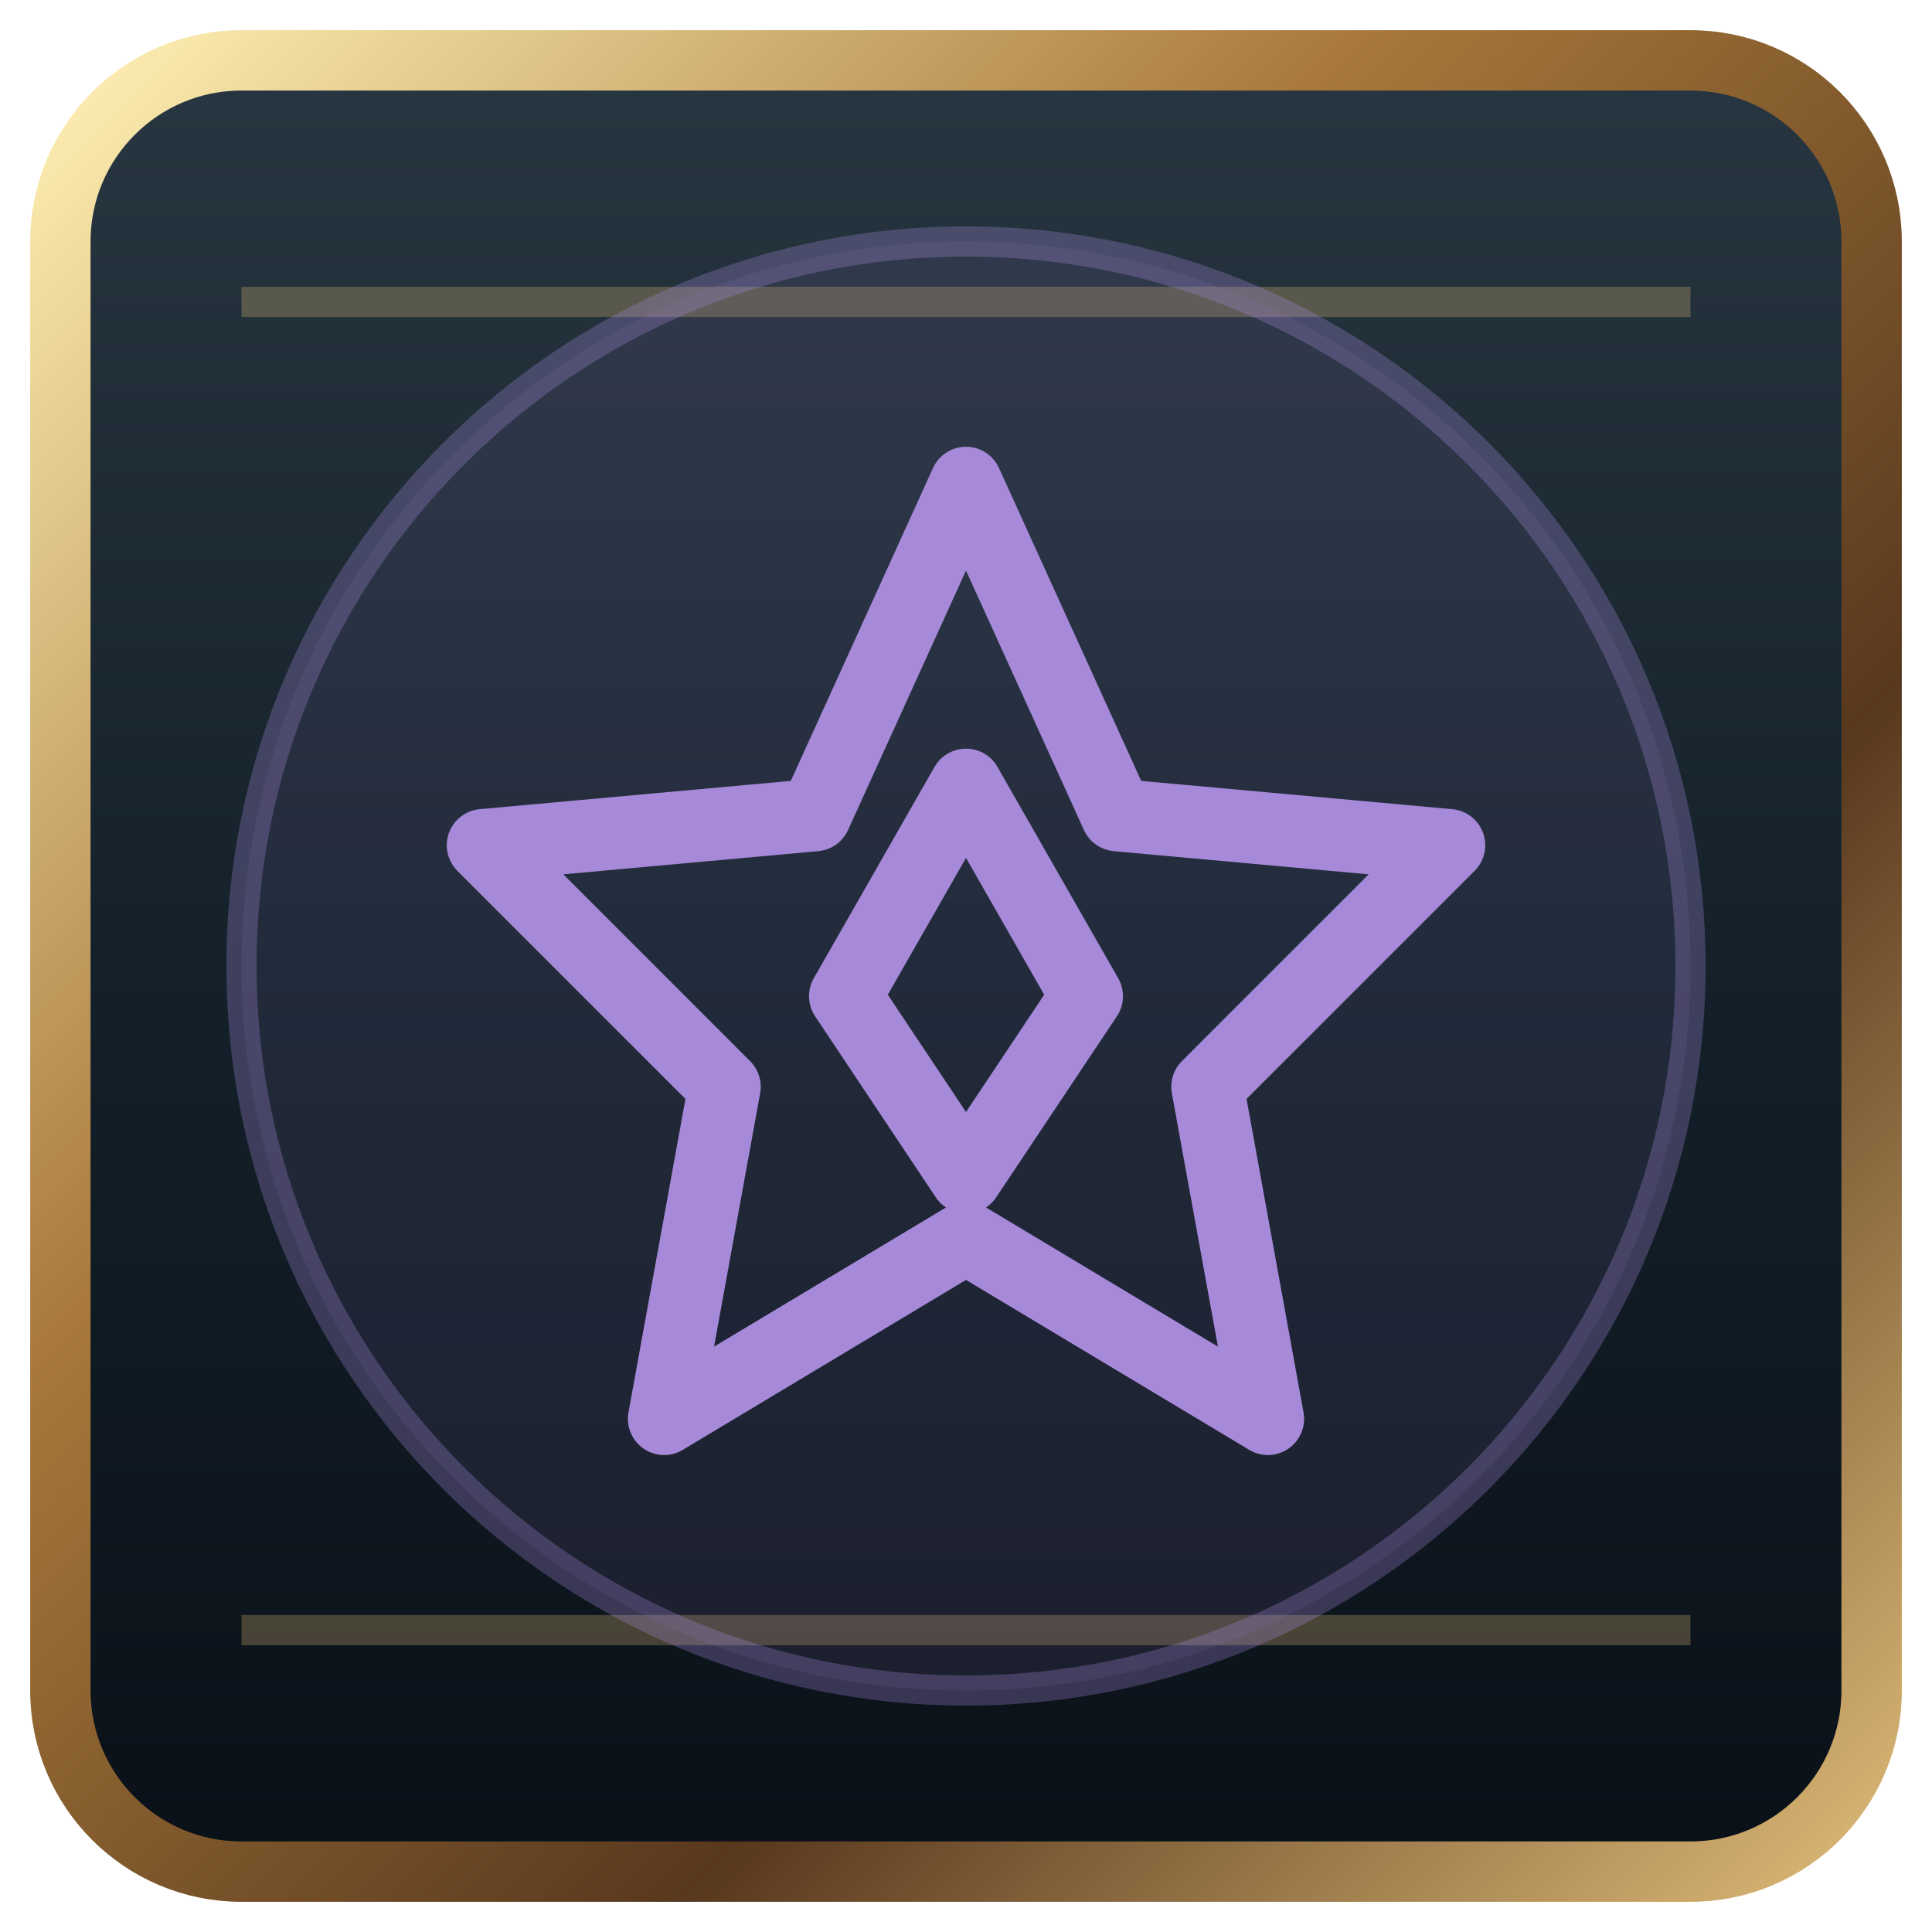
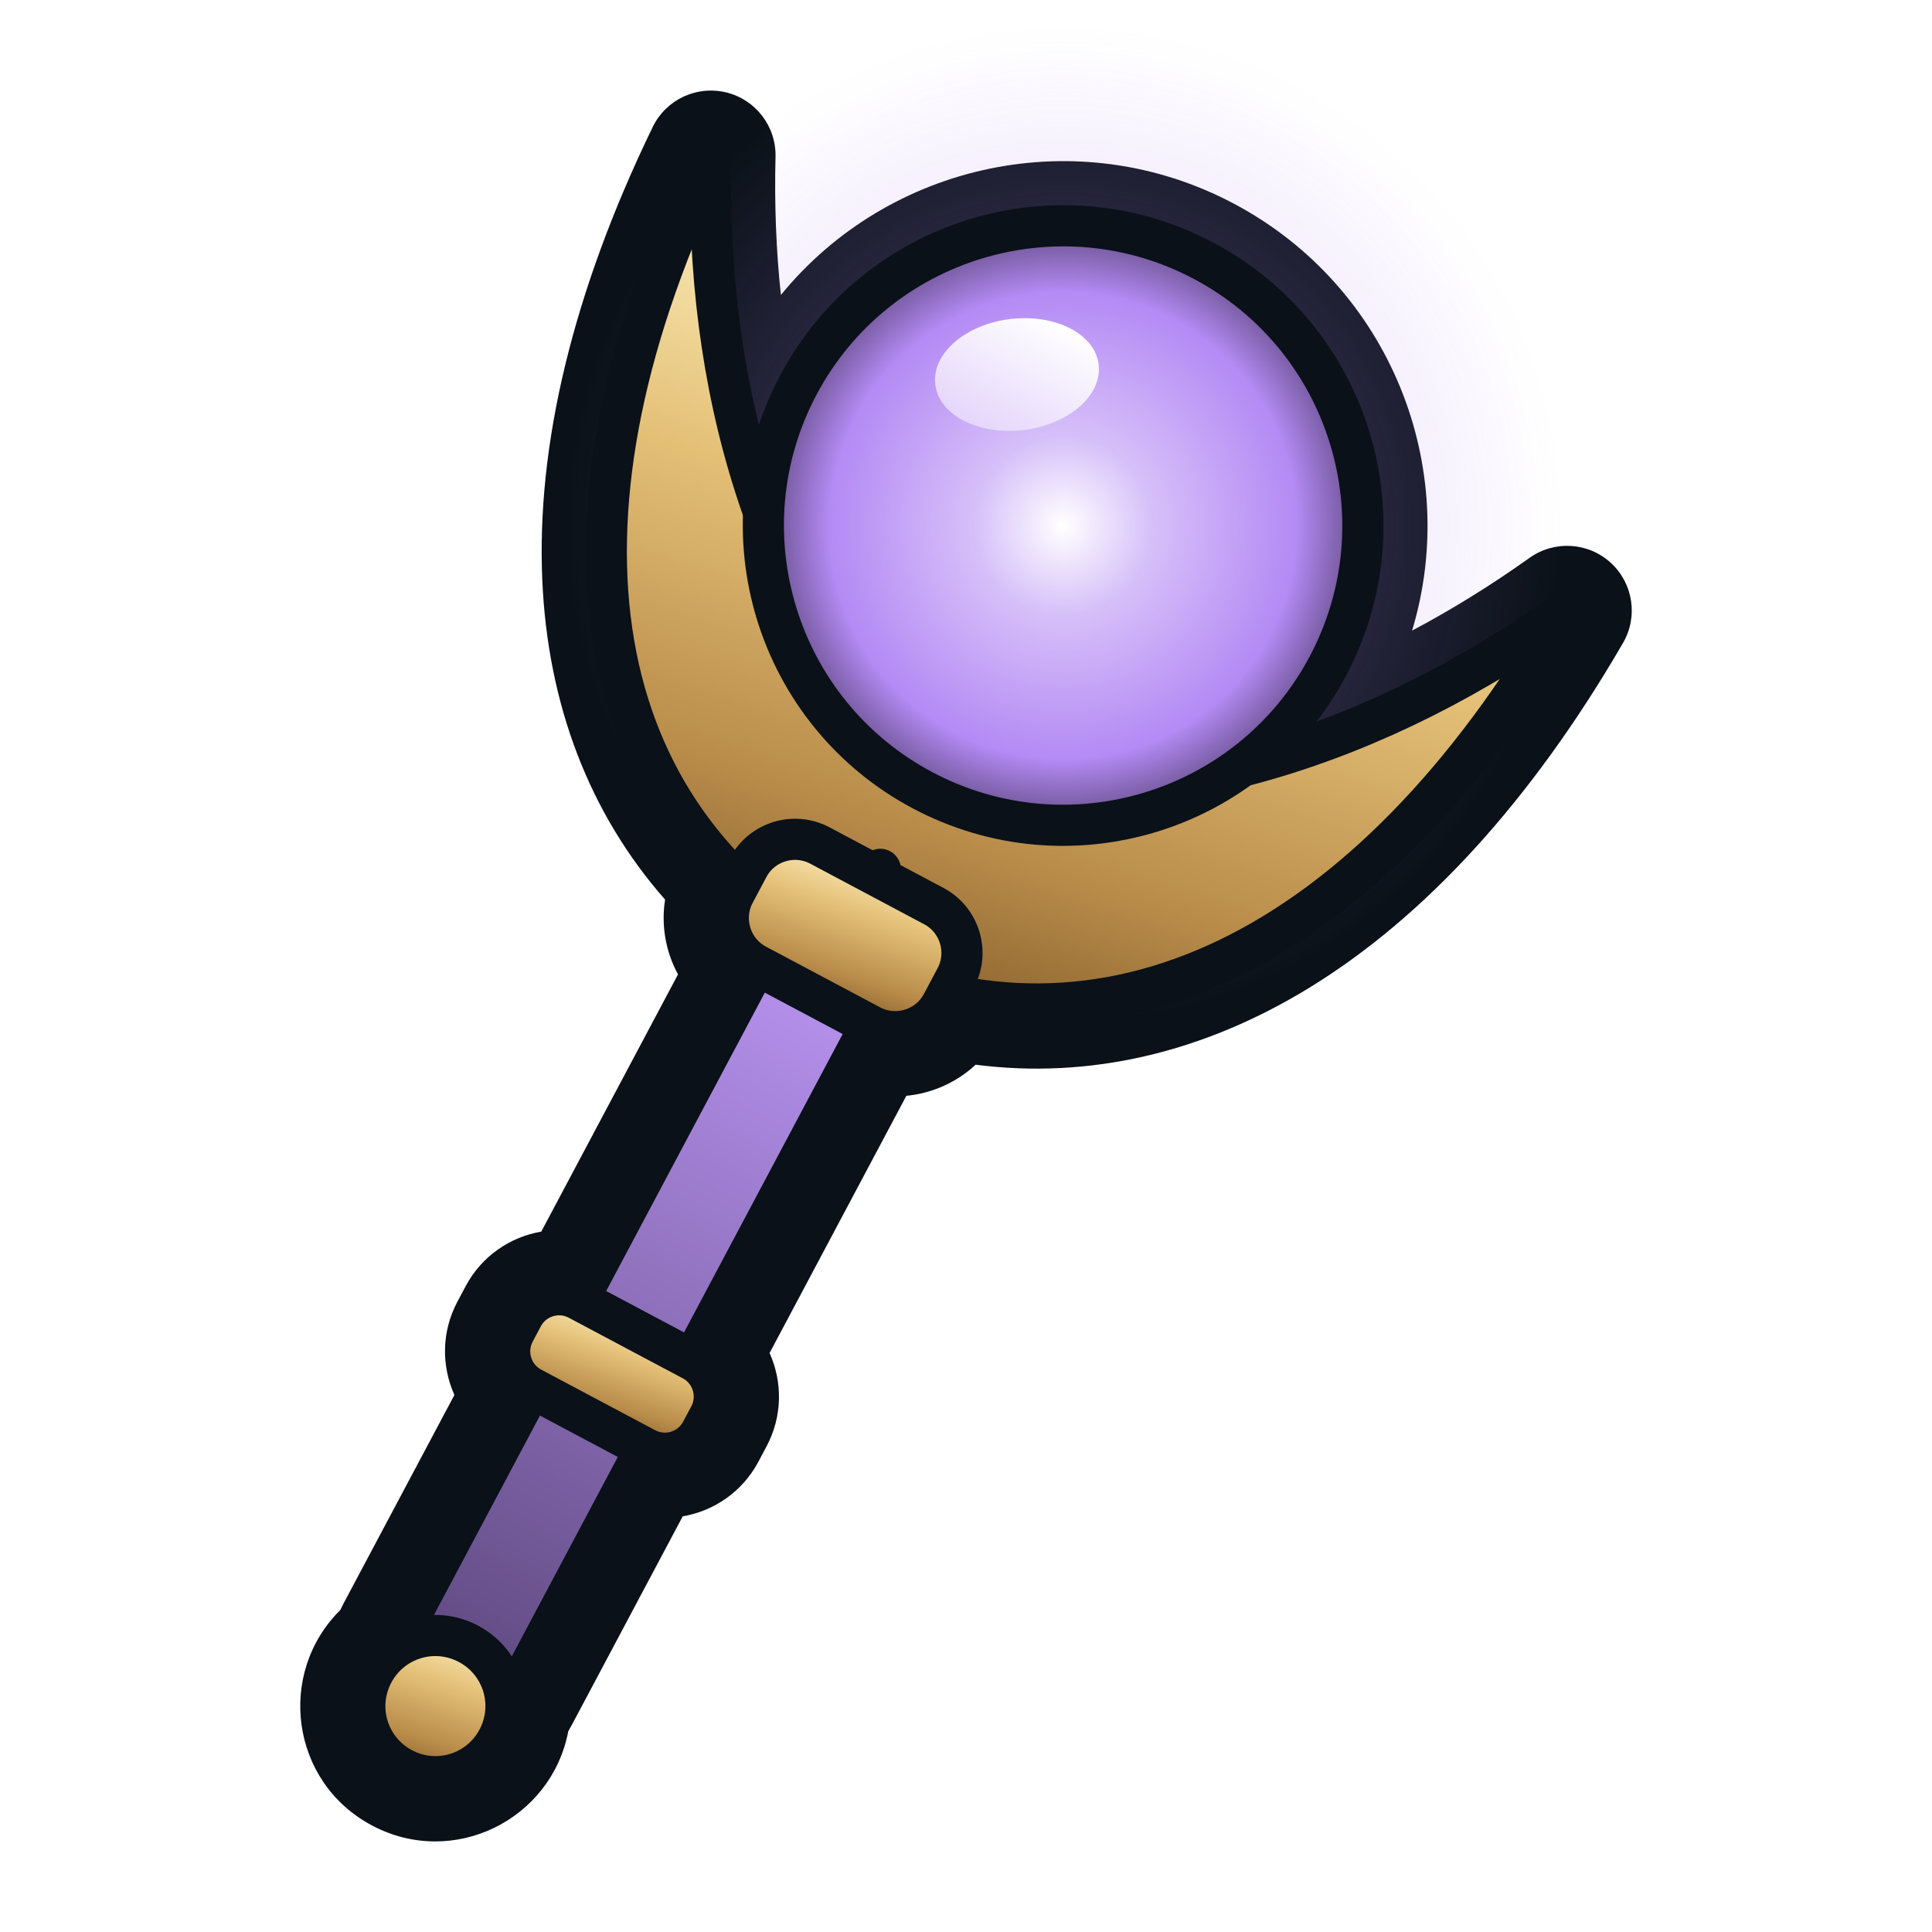
<svg xmlns="http://www.w3.org/2000/svg" width="64" height="64" viewBox="0 0 64 64">
  <defs>
-     <linearGradient id="g" x1="0" y1="0" x2="1" y2="1">
-       <stop stop-color="#fff0b5" />
-       <stop offset=".35" stop-color="#a8793a" />
-       <stop offset=".68" stop-color="#58381e" />
-       <stop offset="1" stop-color="#dbb875" />
+     <radialGradient id="radial-gradient-1" cx="35.217" cy="17.41" r="16.549" gradientUnits="userSpaceOnUse">
+       <stop offset="0" stop-color="#caadf7" stop-opacity="0.95" />
+       <stop offset="0.5" stop-color="#b48af4" stop-opacity="0.55" />
+       <stop offset="1" stop-color="#b48af4" stop-opacity="0" />
+     </radialGradient>
+     <linearGradient id="linear-gradient-1" x1="27.905" y1="31.162" x2="14.195" y2="56.947" gradientUnits="userSpaceOnUse">
+       <stop offset="0" stop-color="#bc96f5" />
+       <stop offset="1" stop-color="#5a457a" />
    </linearGradient>
-     <linearGradient id="bg" x2="0" y2="1">
-       <stop stop-color="#283641" />
-       <stop offset=".5" stop-color="#14212a" />
-       <stop offset="1" stop-color="#0a1018" />
+     <linearGradient id="linear-gradient-2" x1="20.965" y1="43.386" x2="19.581" y2="47.644" gradientUnits="userSpaceOnUse">
+       <stop offset="0" stop-color="#fff3c4" />
+       <stop offset="0.35" stop-color="#e4c077" />
+       <stop offset="0.72" stop-color="#b88b49" />
+       <stop offset="1" stop-color="#7a5426" />
    </linearGradient>
-     <radialGradient id="gem">
-       <stop stop-color="#effaff" />
-       <stop offset=".22" stop-color="#80c4ea" />
-       <stop offset=".62" stop-color="#27638b" />
-       <stop offset="1" stop-color="#102739" />
+     <linearGradient id="linear-gradient-3" x1="15.26" y1="53.943" x2="13.587" y2="59.091" gradientUnits="userSpaceOnUse">
+       <stop offset="0" stop-color="#fff3c4" />
+       <stop offset="0.35" stop-color="#e4c077" />
+       <stop offset="0.72" stop-color="#b88b49" />
+       <stop offset="1" stop-color="#7a5426" />
+     </linearGradient>
+     <linearGradient id="linear-gradient-4" x1="36.824" y1="9.455" x2="28.583" y2="34.818" gradientUnits="userSpaceOnUse">
+       <stop offset="0" stop-color="#fff3c4" />
+       <stop offset="0.35" stop-color="#e4c077" />
+       <stop offset="0.72" stop-color="#b88b49" />
+       <stop offset="1" stop-color="#7a5426" />
+     </linearGradient>
+     <linearGradient id="linear-gradient-5" x1="28.887" y1="28.25" x2="27.106" y2="33.73" gradientUnits="userSpaceOnUse">
+       <stop offset="0" stop-color="#fff3c4" />
+       <stop offset="0.35" stop-color="#e4c077" />
+       <stop offset="0.72" stop-color="#b88b49" />
+       <stop offset="1" stop-color="#7a5426" />
+     </linearGradient>
+     <radialGradient id="radial-gradient-2" cx="35.217" cy="17.41" r="9.929" gradientUnits="userSpaceOnUse">
+       <stop offset="0" stop-color="#ffffff" />
+       <stop offset="0.3" stop-color="#d6bff9" />
+       <stop offset="0.78" stop-color="#b48af4" />
+       <stop offset="1" stop-color="#634c86" />
    </radialGradient>
+     <linearGradient id="linear-gradient-6" x1="34.71" y1="10.483" x2="32.665" y2="14.33" gradientUnits="userSpaceOnUse">
+       <stop offset="0" stop-color="#ffffff" />
+       <stop offset="1" stop-color="#e5d6fb" />
+     </linearGradient>
  </defs>
-   <rect x="2" y="2" width="60" height="60" rx="6" fill="url(#bg)" stroke="url(#g)" stroke-width="2" />
-   <path d="M8 10 H56 M8 54 H56" stroke="#e4c077" opacity=".28" />
-   <circle cx="32" cy="32" r="24" fill="#a68ad9" fill-opacity=".10" stroke="#a68ad9" stroke-opacity=".3" />
-   <g transform="translate(14 14)" stroke="#a68ad9" stroke-width="2.4" fill="none" stroke-linejoin="round" stroke-linecap="round">
-     <path d="M18 2 L23 13 L34 14 L26 22 L28 33 L18 27 L8 33 L10 22 L2 14 L13 13 Z M18 12 L22 19 L18 25 L14 19 Z" />
+   <g id="Layer_1" data-name="Layer 1">
+     <g id="emblem">
+       <path id="halo" d="M25.868 9.772 C29.435 5.397 35.712 4.002 40.884 6.752 C46.056 9.502 48.409 15.486 46.777 20.89 C48.125 20.176 49.425 19.365 50.671 18.478 C51.492 17.894 52.61 17.961 53.355 18.64 C54.1 19.319 54.271 20.426 53.765 21.298 C50.709 26.564 47.173 30.393 43.368 32.723 C39.84 34.884 36.078 35.753 32.318 35.27 C31.684 35.861 30.872 36.219 30.024 36.3 L25.493 44.821 C25.924 45.776 25.924 46.913 25.395 47.908 L25.121 48.424 C24.592 49.418 23.649 50.054 22.616 50.231 L18.936 57.152 C18.901 57.219 18.864 57.285 18.825 57.35 C18.266 60.284 15.016 61.903 12.321 60.47 C9.627 59.038 9.152 55.438 11.272 53.334 C11.304 53.265 11.337 53.198 11.373 53.131 L15.053 46.21 C14.622 45.254 14.622 44.117 15.151 43.122 L15.425 42.607 C15.954 41.612 16.897 40.976 17.93 40.799 L22.46 32.278 C22.053 31.53 21.896 30.657 22.032 29.801 C19.529 26.954 18.145 23.349 17.964 19.216 C17.768 14.758 18.965 9.685 21.622 4.207 C22.062 3.3 23.075 2.823 24.055 3.061 C25.034 3.299 25.715 4.188 25.69 5.195 C25.652 6.724 25.706 8.256 25.868 9.772 Z" fill="#0a1118" />
+       <path id="aura" d="M49.829 25.179 C45.537 33.249 35.519 36.312 27.448 32.021 C19.377 27.73 16.314 17.711 20.606 9.641 C24.897 1.57 34.916 -1.493 42.986 2.798 C51.057 7.089 54.12 17.108 49.829 25.179 Z" fill="url(#radial-gradient-1)" opacity="0.4" />
+       <path id="staff" d="M27.819 31.116 L27.991 31.207 C28.988 31.737 29.366 32.975 28.836 33.972 L17.046 56.147 C16.515 57.144 15.278 57.522 14.281 56.992 L14.109 56.901 C13.112 56.371 12.734 55.133 13.264 54.136 L25.054 31.961 C25.585 30.964 26.822 30.586 27.819 31.116 Z" fill="url(#linear-gradient-1)" stroke="#0a1118" stroke-width="1.363" stroke-linejoin="round" />
+       <path id="ring" d="M19.159 43.049 L22.941 45.059 C23.603 45.411 23.856 46.241 23.504 46.903 L23.23 47.418 C22.878 48.08 22.049 48.334 21.387 47.982 L17.605 45.971 C16.944 45.619 16.69 44.79 17.042 44.128 L17.316 43.612 C17.668 42.95 18.497 42.697 19.159 43.049 Z" fill="url(#linear-gradient-2)" stroke="#0a1118" stroke-width="1.363" stroke-linejoin="round" />
+       <path id="ferrule" d="M16.486 57.614 C15.878 58.757 14.47 59.187 13.327 58.58 C12.184 57.972 11.753 56.563 12.361 55.42 C12.969 54.277 14.377 53.846 15.52 54.454 C16.663 55.062 17.094 56.47 16.486 57.614 Z" fill="url(#linear-gradient-3)" stroke="#0a1118" stroke-width="1.363" stroke-linejoin="round" />
+       <path id="prongs" d="M27.247 31.363 C19.31 26.592 17.809 16.974 23.549 5.142 C23.362 12.598 25.261 20.107 30.721 25.865 C38.549 27.172 45.835 24.547 51.912 20.223 C45.313 31.598 36.5 35.732 28.106 31.82 L29.162 28.798 Z" fill="url(#linear-gradient-4)" stroke="#0a1118" stroke-width="1.363" stroke-linejoin="round" />
+       <path id="collar" d="M27.157 28.007 L30.939 30.018 C31.789 30.471 32.115 31.537 31.663 32.388 L31.206 33.247 C30.754 34.098 29.687 34.424 28.836 33.972 L25.054 31.961 C24.204 31.509 23.878 30.442 24.33 29.591 L24.787 28.732 C25.239 27.881 26.306 27.555 27.157 28.007 Z" fill="url(#linear-gradient-5)" stroke="#0a1118" stroke-width="1.363" stroke-linejoin="round" />
+       <path id="orb" d="M43.984 22.071 C41.411 26.91 35.395 28.749 30.556 26.176 C25.717 23.604 23.877 17.587 26.45 12.748 C29.023 7.909 35.04 6.07 39.879 8.643 C44.718 11.216 46.557 17.232 43.984 22.071 Z" fill="url(#radial-gradient-2)" stroke="#0a1118" stroke-width="1.363" stroke-linejoin="round" />
+       <path id="glint" d="M36.392 12.07 C36.523 13.088 35.41 14.061 33.912 14.246 C32.418 14.422 31.106 13.758 30.984 12.744 C30.852 11.726 31.965 10.752 33.464 10.568 C34.957 10.392 36.269 11.056 36.392 12.07 Z" fill="url(#linear-gradient-6)" />
+     </g>
  </g>
</svg>
